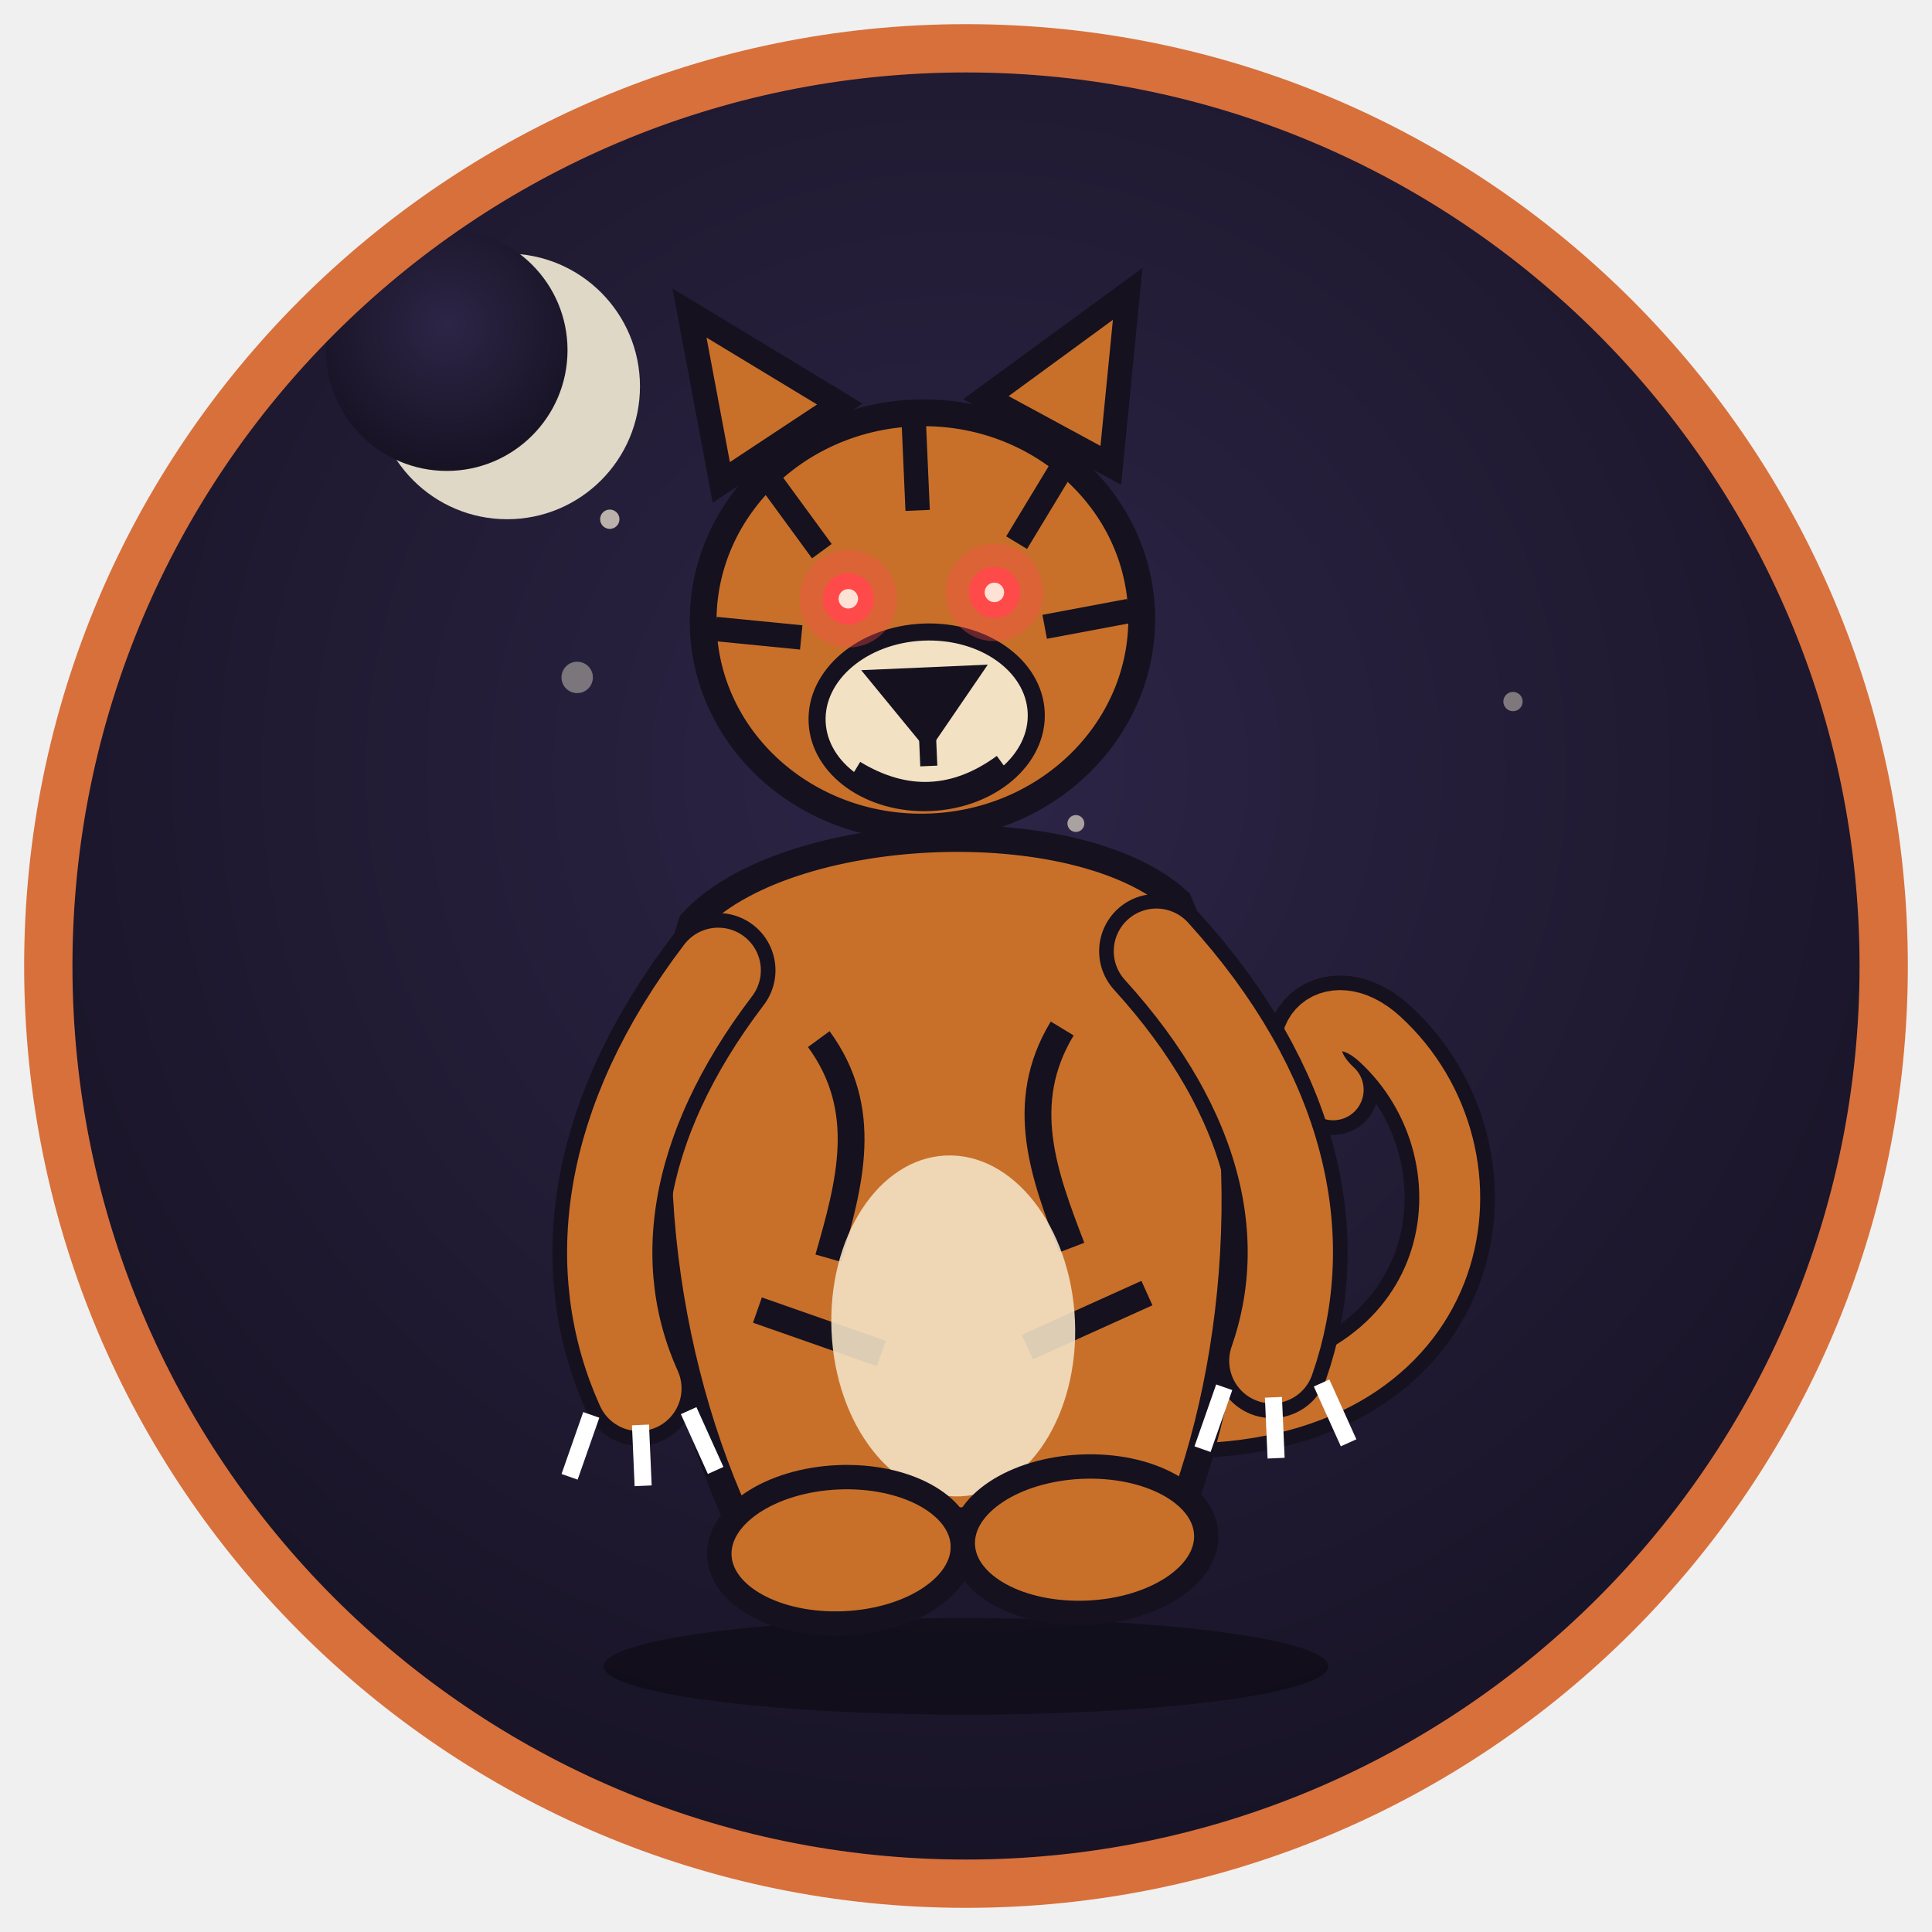
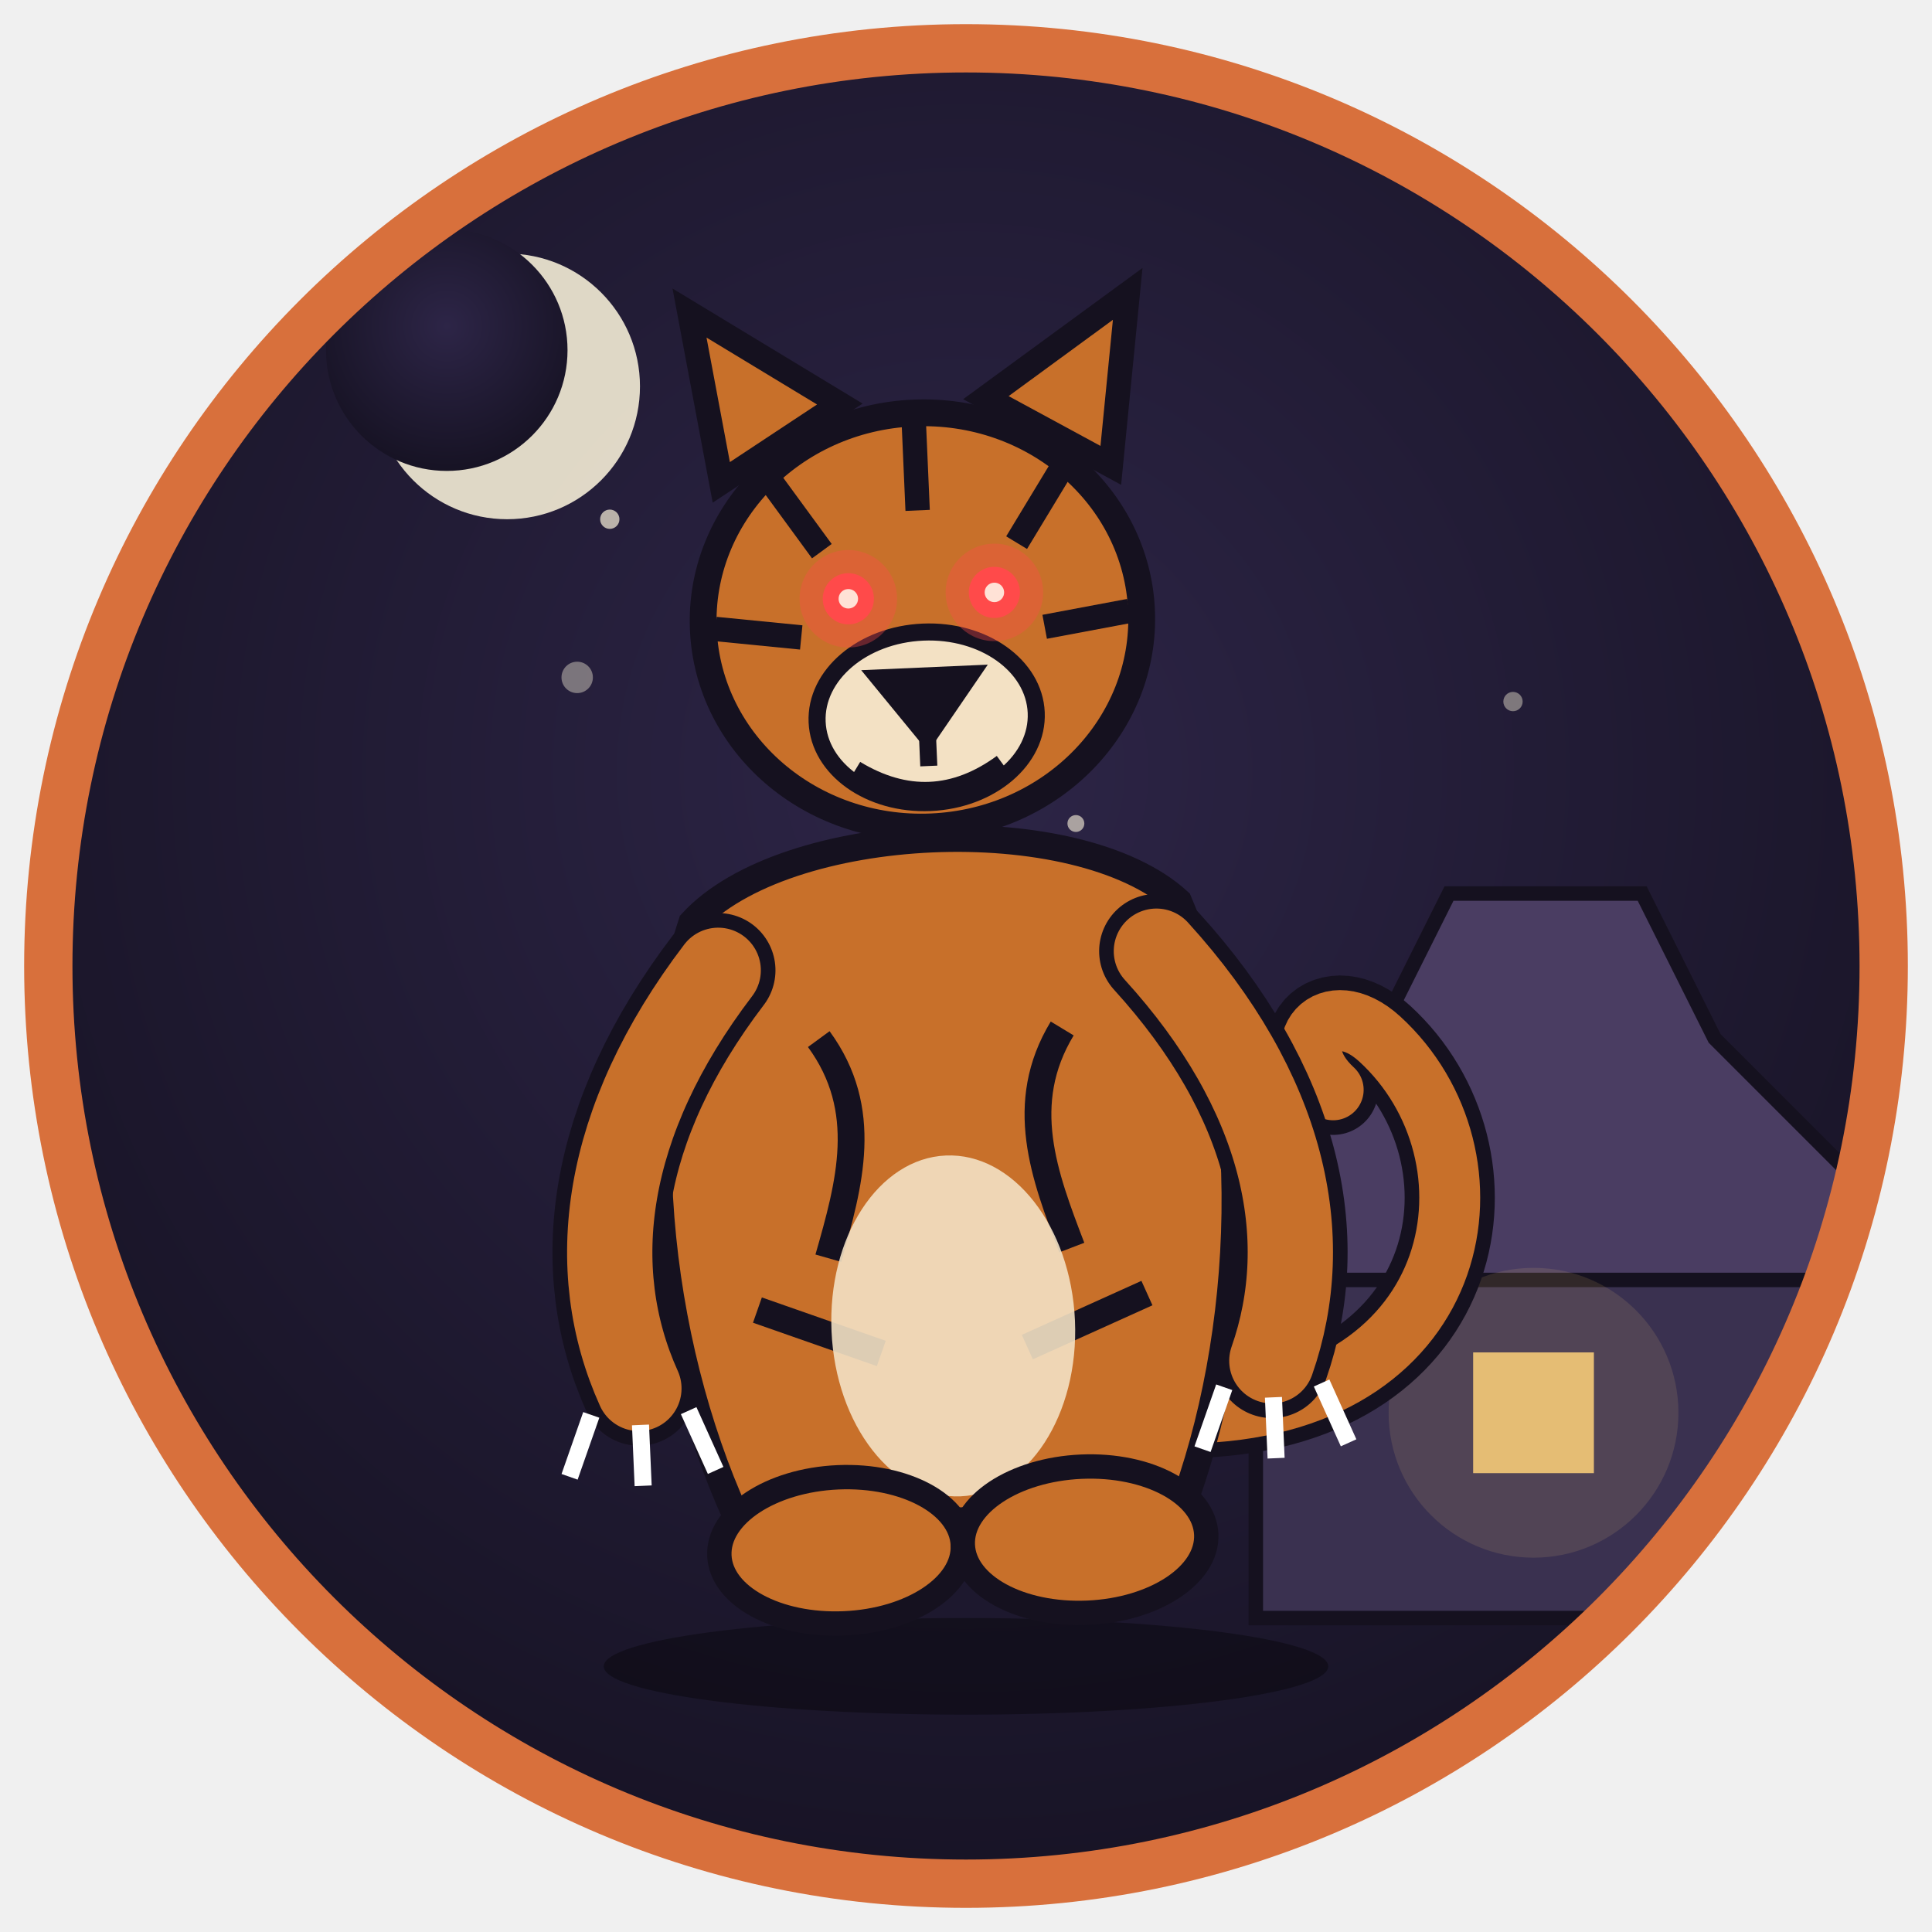
<svg xmlns="http://www.w3.org/2000/svg" viewBox="0 0 160 160" role="img" aria-labelledby="g5b47cd-t">
  <defs>
    <radialGradient id="g5b47cd-sky" cx="50%" cy="40%" r="75%">
      <stop offset="0" stop-color="#2d2547" />
      <stop offset="1" stop-color="#110e1b" />
    </radialGradient>
    <radialGradient id="g5b47cd-glow">
      <stop offset="0" stop-color="#ffb347" stop-opacity="0.75" />
      <stop offset="1" stop-color="#ff6a2a" stop-opacity="0" />
    </radialGradient>
    <radialGradient id="g5b47cd-dread">
      <stop offset="0" stop-color="#a3172d" stop-opacity="0.55" />
      <stop offset="1" stop-color="#a3172d" stop-opacity="0" />
    </radialGradient>
    <linearGradient id="g5b47cd-fire" x1="0" y1="1" x2="0" y2="0">
      <stop offset="0" stop-color="#ffcf5a" />
      <stop offset="0.6" stop-color="#ff7a2a" />
      <stop offset="1" stop-color="#c8202a" />
    </linearGradient>
    <pattern id="poleng" width="8" height="8" patternUnits="userSpaceOnUse">
      <rect width="8" height="8" fill="#f2ead8" />
      <rect width="4" height="4" fill="#15111f" />
      <rect x="4" y="4" width="4" height="4" fill="#15111f" />
    </pattern>
    <clipPath id="g5b47cd-disc">
      <circle cx="80" cy="80" r="76" />
    </clipPath>
  </defs>
  <g clip-path="url(#g5b47cd-disc)">
    <rect width="160" height="160" fill="url(#g5b47cd-sky)" />
    <circle cx="50.5" cy="43.0" r="0.8" fill="#f4ecd6" opacity="0.72" />
    <circle cx="89.1" cy="68.2" r="0.7" fill="#f4ecd6" opacity="0.63" />
    <circle cx="79.1" cy="38.4" r="0.6" fill="#f4ecd6" opacity="0.75" />
    <circle cx="47.8" cy="56.1" r="1.3" fill="#f4ecd6" opacity="0.42" />
    <circle cx="81.8" cy="62.9" r="1.2" fill="#f4ecd6" opacity="0.66" />
    <circle cx="84.5" cy="42.3" r="1.0" fill="#f4ecd6" opacity="0.67" />
    <circle cx="125.3" cy="58.1" r="0.8" fill="#f4ecd6" opacity="0.44" />
    <circle cx="42.0" cy="32.0" r="11.0" fill="#f4ecd6" opacity="0.9" />
    <circle cx="37.0" cy="29.0" r="10.0" fill="url(#g5b47cd-sky)" />
+     <path d="M104 134 L104 104 L152 104 L152 134 Z" fill="#3a3150" stroke="#15111f" stroke-width="1.2" />
+     <path d="M94 106 L114 86 L120 74 L136 74 L142 86 L162 106 Z" fill="#4a3d62" stroke="#15111f" stroke-width="1.2" />
+     <rect x="122" y="112" width="10" height="10" fill="#ffd27a" opacity="0.85" />
+     <circle cx="127.0" cy="117.0" r="12.0" fill="#ffd27a" opacity="0.12" />
    <ellipse cx="80.0" cy="138.0" rx="30.0" ry="4.0" fill="#000000" opacity="0.35" />
    <g transform="translate(80 134) rotate(-2.5) scale(1.009) translate(-80 -134)">
      <path d="M100 118 C122 118 126 98 116 88 C112 84 108 88 112 92" fill="none" stroke="#15111f" stroke-width="7.4" stroke-linecap="round" />
      <path d="M100 118 C122 118 126 98 116 88 C112 84 108 88 112 92" fill="none" stroke="#c8702a" stroke-width="5" stroke-linecap="round" />
      <path d="M60 76 C54 92 56 112 62 126 L98 126 C104 112 106 92 100 76 C92 68 68 68 60 76 Z" fill="#c8702a" stroke="#15111f" stroke-width="2.2" />
      <path d="M70 86 C74 92 72 98 70 104 M90 86 C86 92 88 98 90 104 M64 108 l10 4 M96 108 l-10 4" fill="none" stroke="#15111f" stroke-width="2.2" />
      <ellipse cx="80.0" cy="110.0" rx="10.0" ry="14.0" fill="#f3e1c4" opacity="0.9" />
      <path d="M62 80 C52 92 50 104 54 114" fill="none" stroke="#15111f" stroke-width="9.4" stroke-linecap="round" />
      <path d="M62 80 C52 92 50 104 54 114" fill="none" stroke="#c8702a" stroke-width="7" stroke-linecap="round" />
      <path d="M98 80 C108 92 110 104 106 114" fill="none" stroke="#15111f" stroke-width="9.4" stroke-linecap="round" />
      <path d="M98 80 C108 92 110 104 106 114" fill="none" stroke="#c8702a" stroke-width="7" stroke-linecap="round" />
      <path d="M50 116 l-2 5 M54 117 l0 5 M58 116 l2 5 M102 116 l-2 5 M106 117 l0 5 M110 116 l2 5" fill="none" stroke="#ffffff" stroke-width="1.4" />
      <ellipse cx="70.0" cy="128.0" rx="10.0" ry="6.0" fill="#c8702a" stroke="#15111f" stroke-width="2" />
      <ellipse cx="90.0" cy="128.0" rx="10.0" ry="6.0" fill="#c8702a" stroke="#15111f" stroke-width="2" />
      <path d="M64 40 L62 26 L74 34 Z M96 40 L98 26 L86 34 Z" fill="#c8702a" stroke="#15111f" stroke-width="2" />
      <ellipse cx="80.0" cy="52.0" rx="18.0" ry="17.0" fill="#c8702a" stroke="#15111f" stroke-width="2.2" />
      <path d="M68 40 l4 6 M80 36 l0 7 M92 40 l-4 6 M63 52 l7 1 M97 52 l-7 1" fill="none" stroke="#15111f" stroke-width="2" />
      <ellipse cx="80.0" cy="60.0" rx="9.0" ry="7.0" fill="#f3e1c4" stroke="#15111f" stroke-width="1.4" />
      <circle cx="74.0" cy="50.0" r="4.0" fill="#ff4a4a" opacity="0.35" />
      <circle cx="74.0" cy="50.0" r="2.1" fill="#ff4a4a" />
      <circle cx="74.0" cy="50.0" r="0.8" fill="#ffe2d6" />
      <circle cx="86.0" cy="50.0" r="4.0" fill="#ff4a4a" opacity="0.35" />
      <circle cx="86.0" cy="50.0" r="2.1" fill="#ff4a4a" />
      <circle cx="86.0" cy="50.0" r="0.8" fill="#ffe2d6" />
      <path d="M77 57 L83 57 L80 61 Z" fill="#15111f" stroke="#15111f" stroke-width="2.2" />
      <path d="M80 61 L80 64 M74 64 Q80 68 86 64" fill="none" stroke="#15111f" stroke-width="1.4" />
    </g>
  </g>
  <circle cx="80" cy="80" r="76" fill="none" stroke="#d8703c" stroke-width="4" />
</svg>
